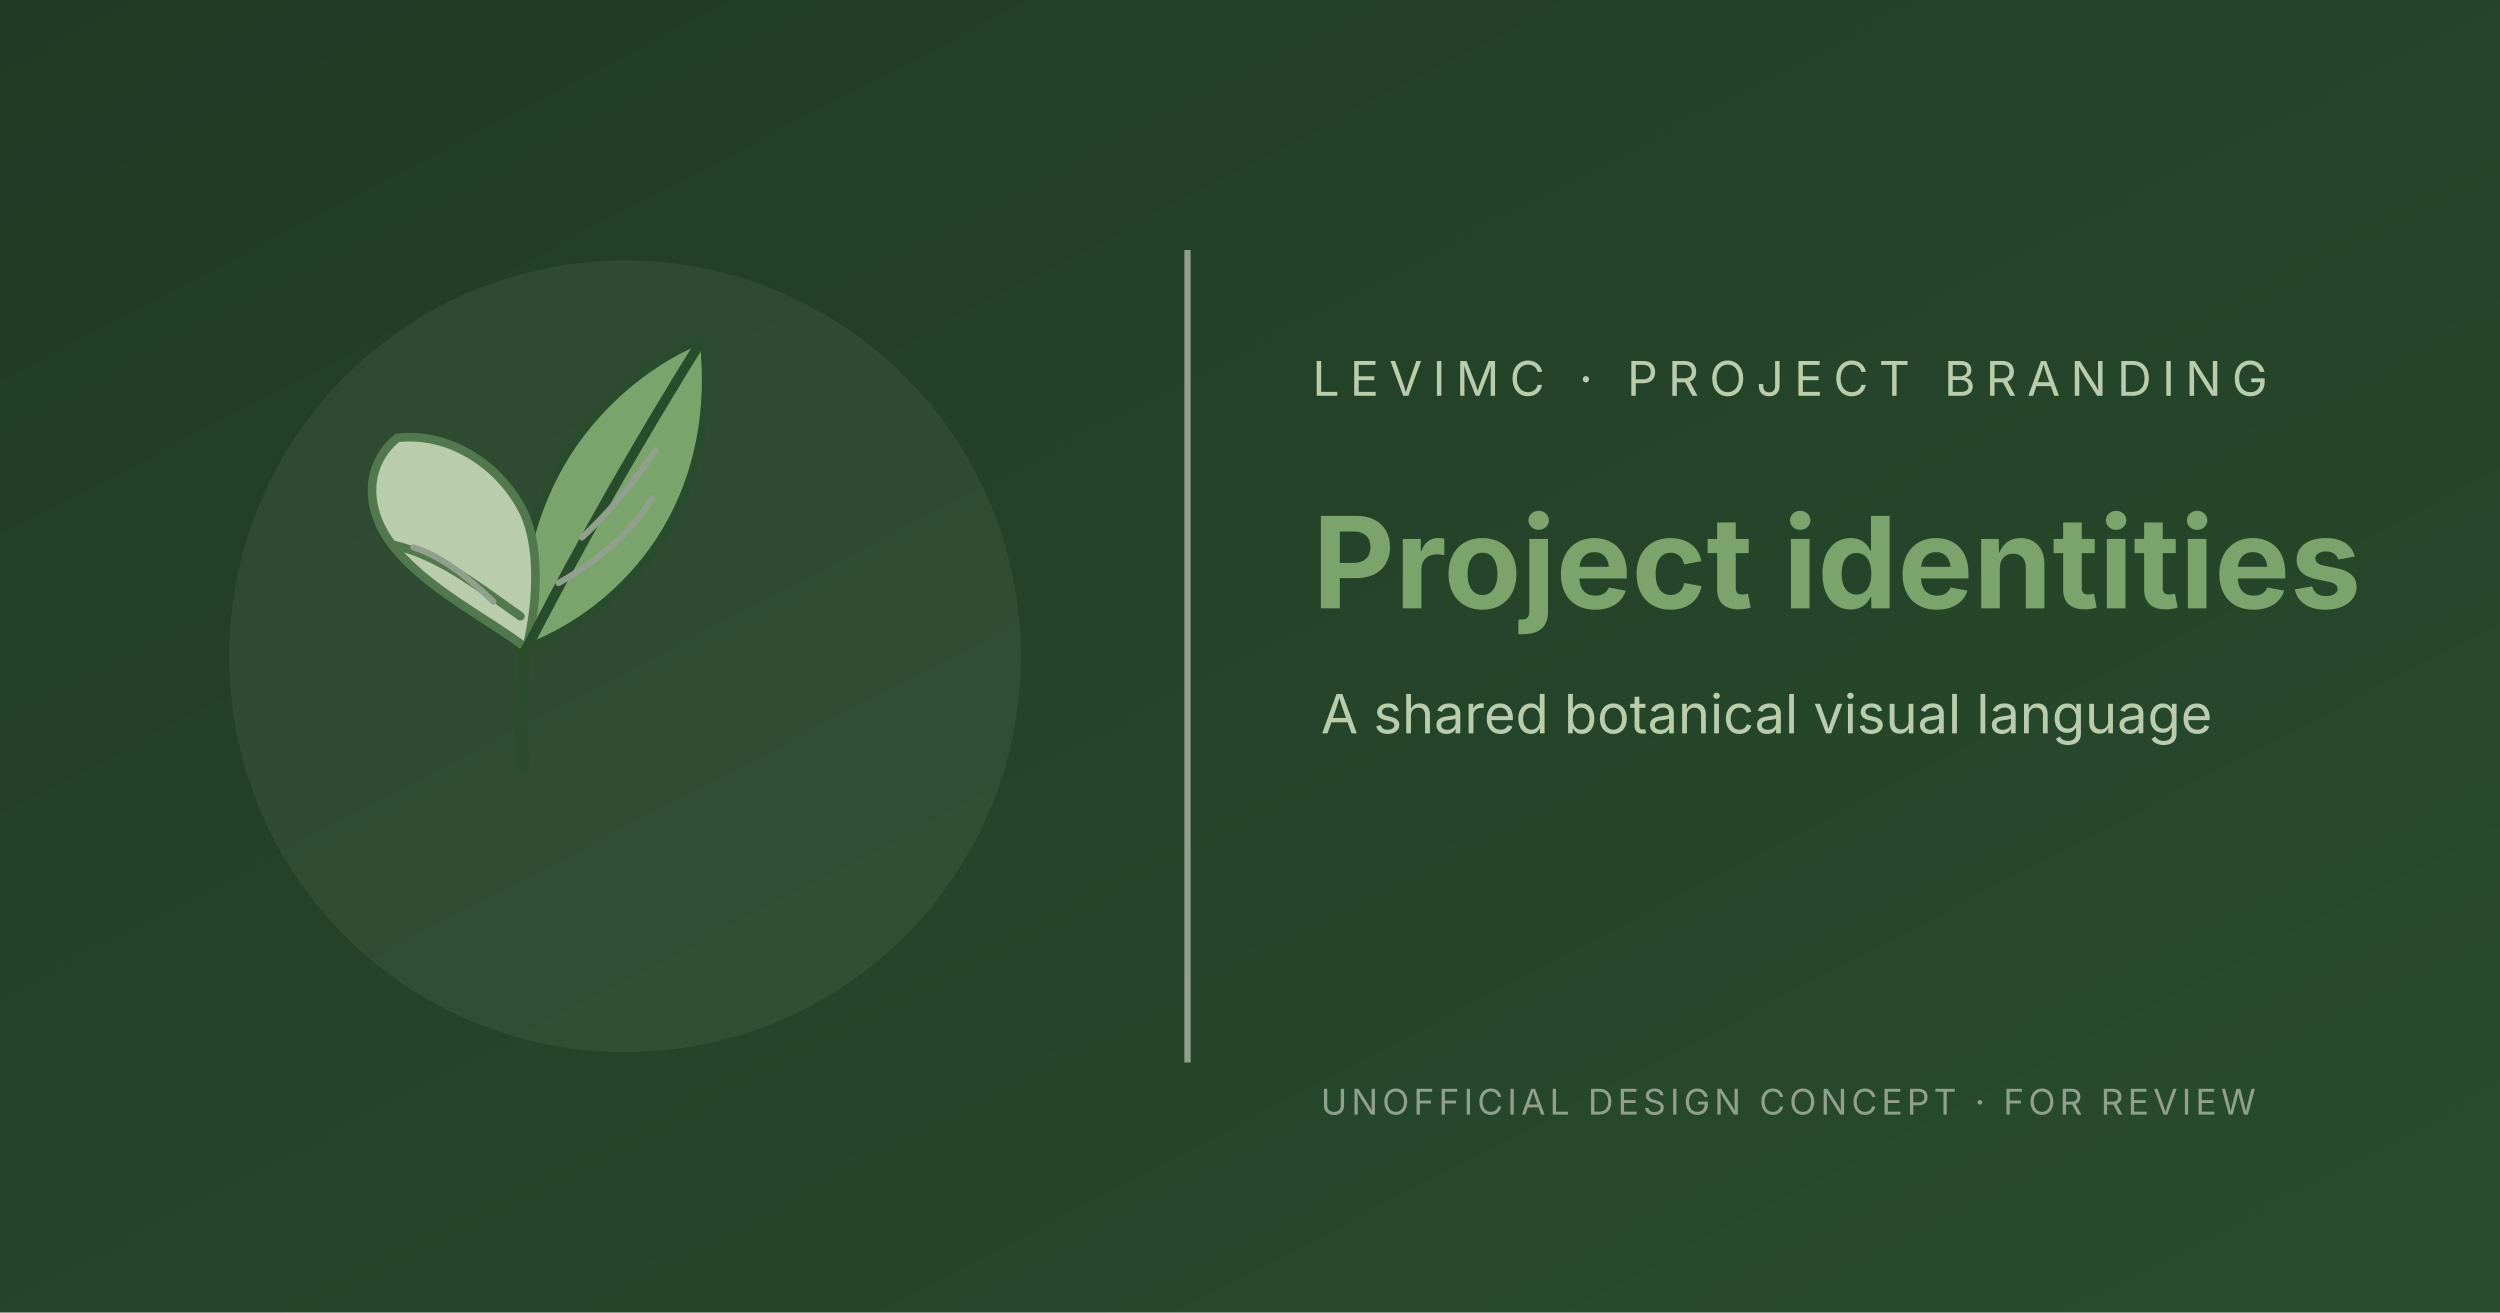
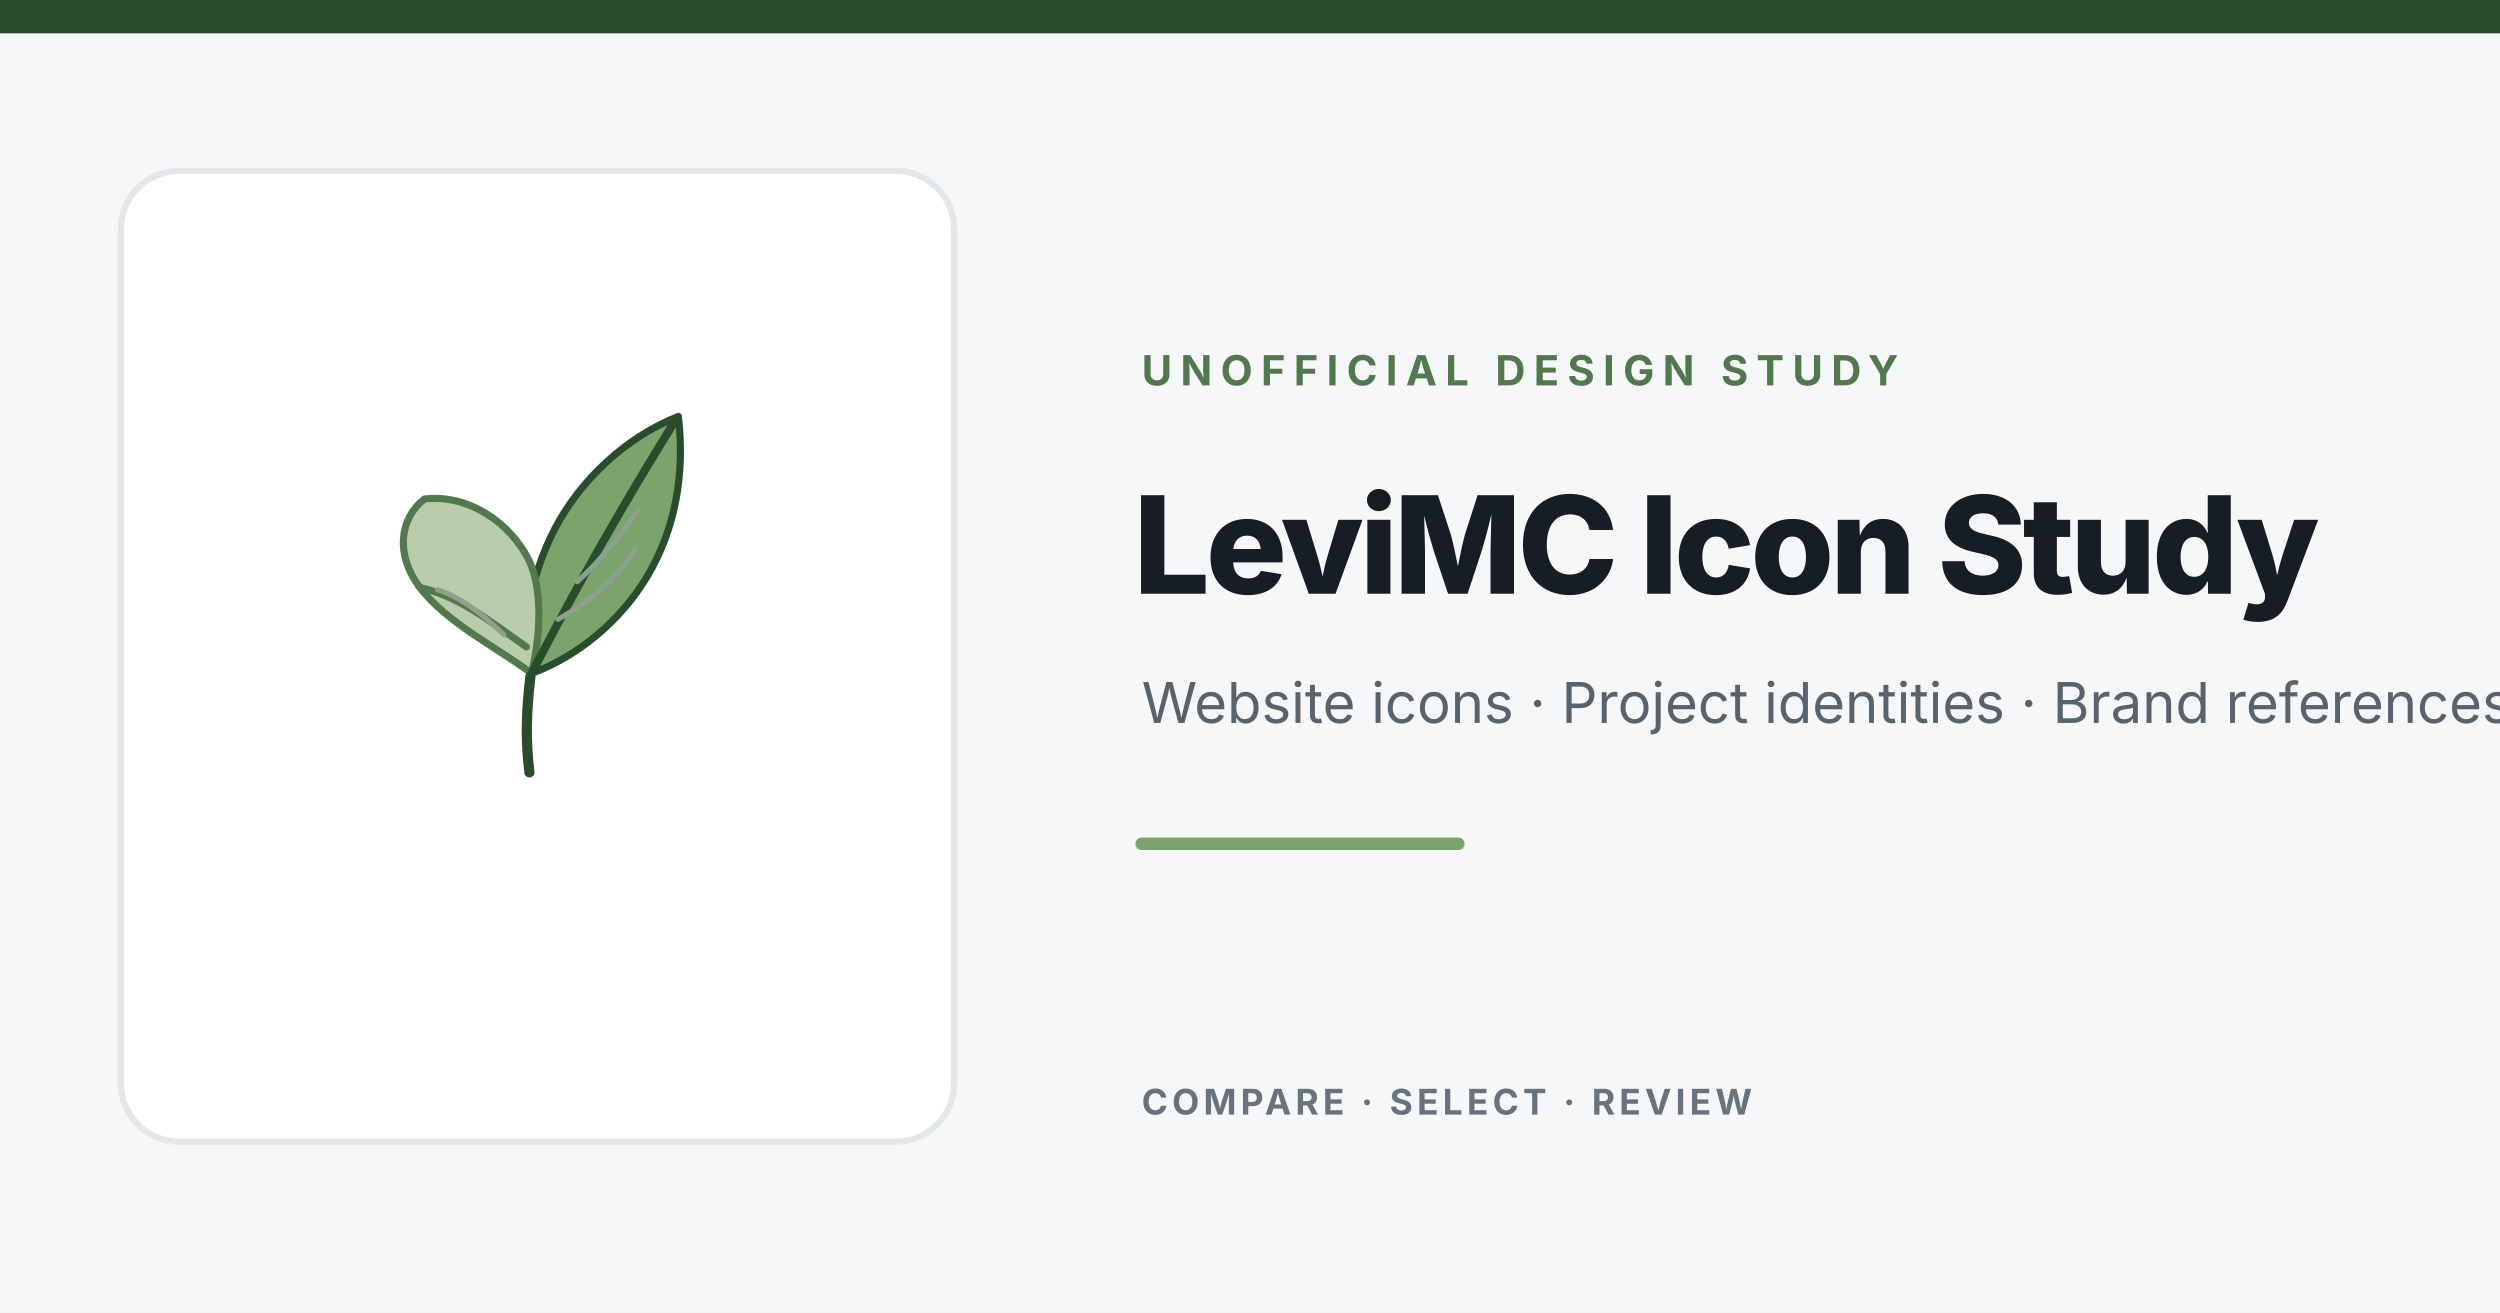
<svg xmlns="http://www.w3.org/2000/svg" width="1200" height="630" viewBox="0 0 1200 630" role="img" aria-labelledby="title desc">
-   <defs>
-     <linearGradient id="bg" x1="0" y1="0" x2="1" y2="1">
-       <stop offset="0" stop-color="#203b25" />
-       <stop offset="1" stop-color="#294c2d" />
-     </linearGradient>
-   </defs>
-   <rect width="1200" height="630" fill="url(#bg)" />
-   <circle cx="300" cy="315" r="190" fill="#b9ccac" opacity=".08" />
-   <g transform="translate(44 54) scale(.82)">
+   <rect width="1200" height="630" fill="#f6f7f8" />
+   <rect width="1200" height="16" fill="#294c2d" />
+   <rect x="58" y="82" width="400" height="466" rx="28" fill="#ffffff" stroke="#e3e7e9" stroke-width="3" />
+   <g transform="translate(82 110) scale(.68)">
    <g transform="translate(256 256) rotate(0) scale(0.72)" opacity="1.0">
      <path d="M-2 80 C-12 42 -5 -12 21 -62 C45 -108 89 -151 142 -172 C149 -114 138 -60 112 -16 C86 28 44 63 -2 80Z" fill="#7ba46d" stroke="#294c2d" stroke-width="7" stroke-linejoin="round" />
      <path d="M-2 80 C-33 56 -85 31 -112 -5 C-135 -36 -132 -71 -107 -91 C-65 -96 -23 -69 -4 -30 C8 -4 8 39 -2 80Z" fill="#b9ccac" stroke="#52784d" stroke-width="7" stroke-linejoin="round" />
      <path d="M-3 82 C24 31 61 -42 139 -168" fill="none" stroke="#294c2d" stroke-width="8" stroke-linecap="round" />
      <path d="M-7 54 C-45 27 -73 5 -110 -4" fill="none" stroke="#52784d" stroke-width="7" stroke-linecap="round" />
      <path d="M-3 83 C-7 116 -8 145 -4 177" fill="none" stroke="#294c2d" stroke-width="10" stroke-linecap="round" />
      <path d="M24 27 C54 10 82 -12 100 -42 M43 -10 C69 -34 87 -58 103 -81 M-29 42 C-55 17 -75 4 -94 -2" fill="none" stroke="#90a08c" stroke-width="5" stroke-linecap="round" />
    </g>
  </g>
-   <path d="M570 120 V510" stroke="#90a08c" stroke-width="3" />
-   <text x="630" y="190" fill="#b9ccac" font-family="Inter,Segoe UI,sans-serif" font-size="23" letter-spacing="5">LEVIMC · PROJECT BRANDING</text>
-   <text x="630" y="292" fill="#7ba46d" font-family="Inter,Segoe UI,sans-serif" font-size="61" font-weight="700">Project identities</text>
-   <text x="634" y="352" fill="#b9ccac" font-family="Inter,Segoe UI,sans-serif" font-size="26">A shared botanical visual language</text>
-   <text x="634" y="535" fill="#90a08c" font-family="Inter,Segoe UI,sans-serif" font-size="17" letter-spacing="2">UNOFFICIAL DESIGN CONCEPT · FOR REVIEW</text>
+   <text x="548" y="185" fill="#52784d" font-family="Inter,Segoe UI,sans-serif" font-size="20" font-weight="750" letter-spacing="4">UNOFFICIAL DESIGN STUDY</text>
+   <text x="544" y="285" fill="#171d24" font-family="Inter,Segoe UI,sans-serif" font-size="65" font-weight="780" letter-spacing="-2">LeviMC Icon Study</text>
+   <text x="548" y="347" fill="#59636e" font-family="Inter,Segoe UI,sans-serif" font-size="27">Website icons · Project identities · Brand references</text>
+   <path d="M548 405 H700" stroke="#7ba46d" stroke-width="6" stroke-linecap="round" />
+   <text x="548" y="535" fill="#69737d" font-family="Inter,Segoe UI,sans-serif" font-size="17" font-weight="650" letter-spacing="2">COMPARE · SELECT · REVIEW</text>
</svg>
